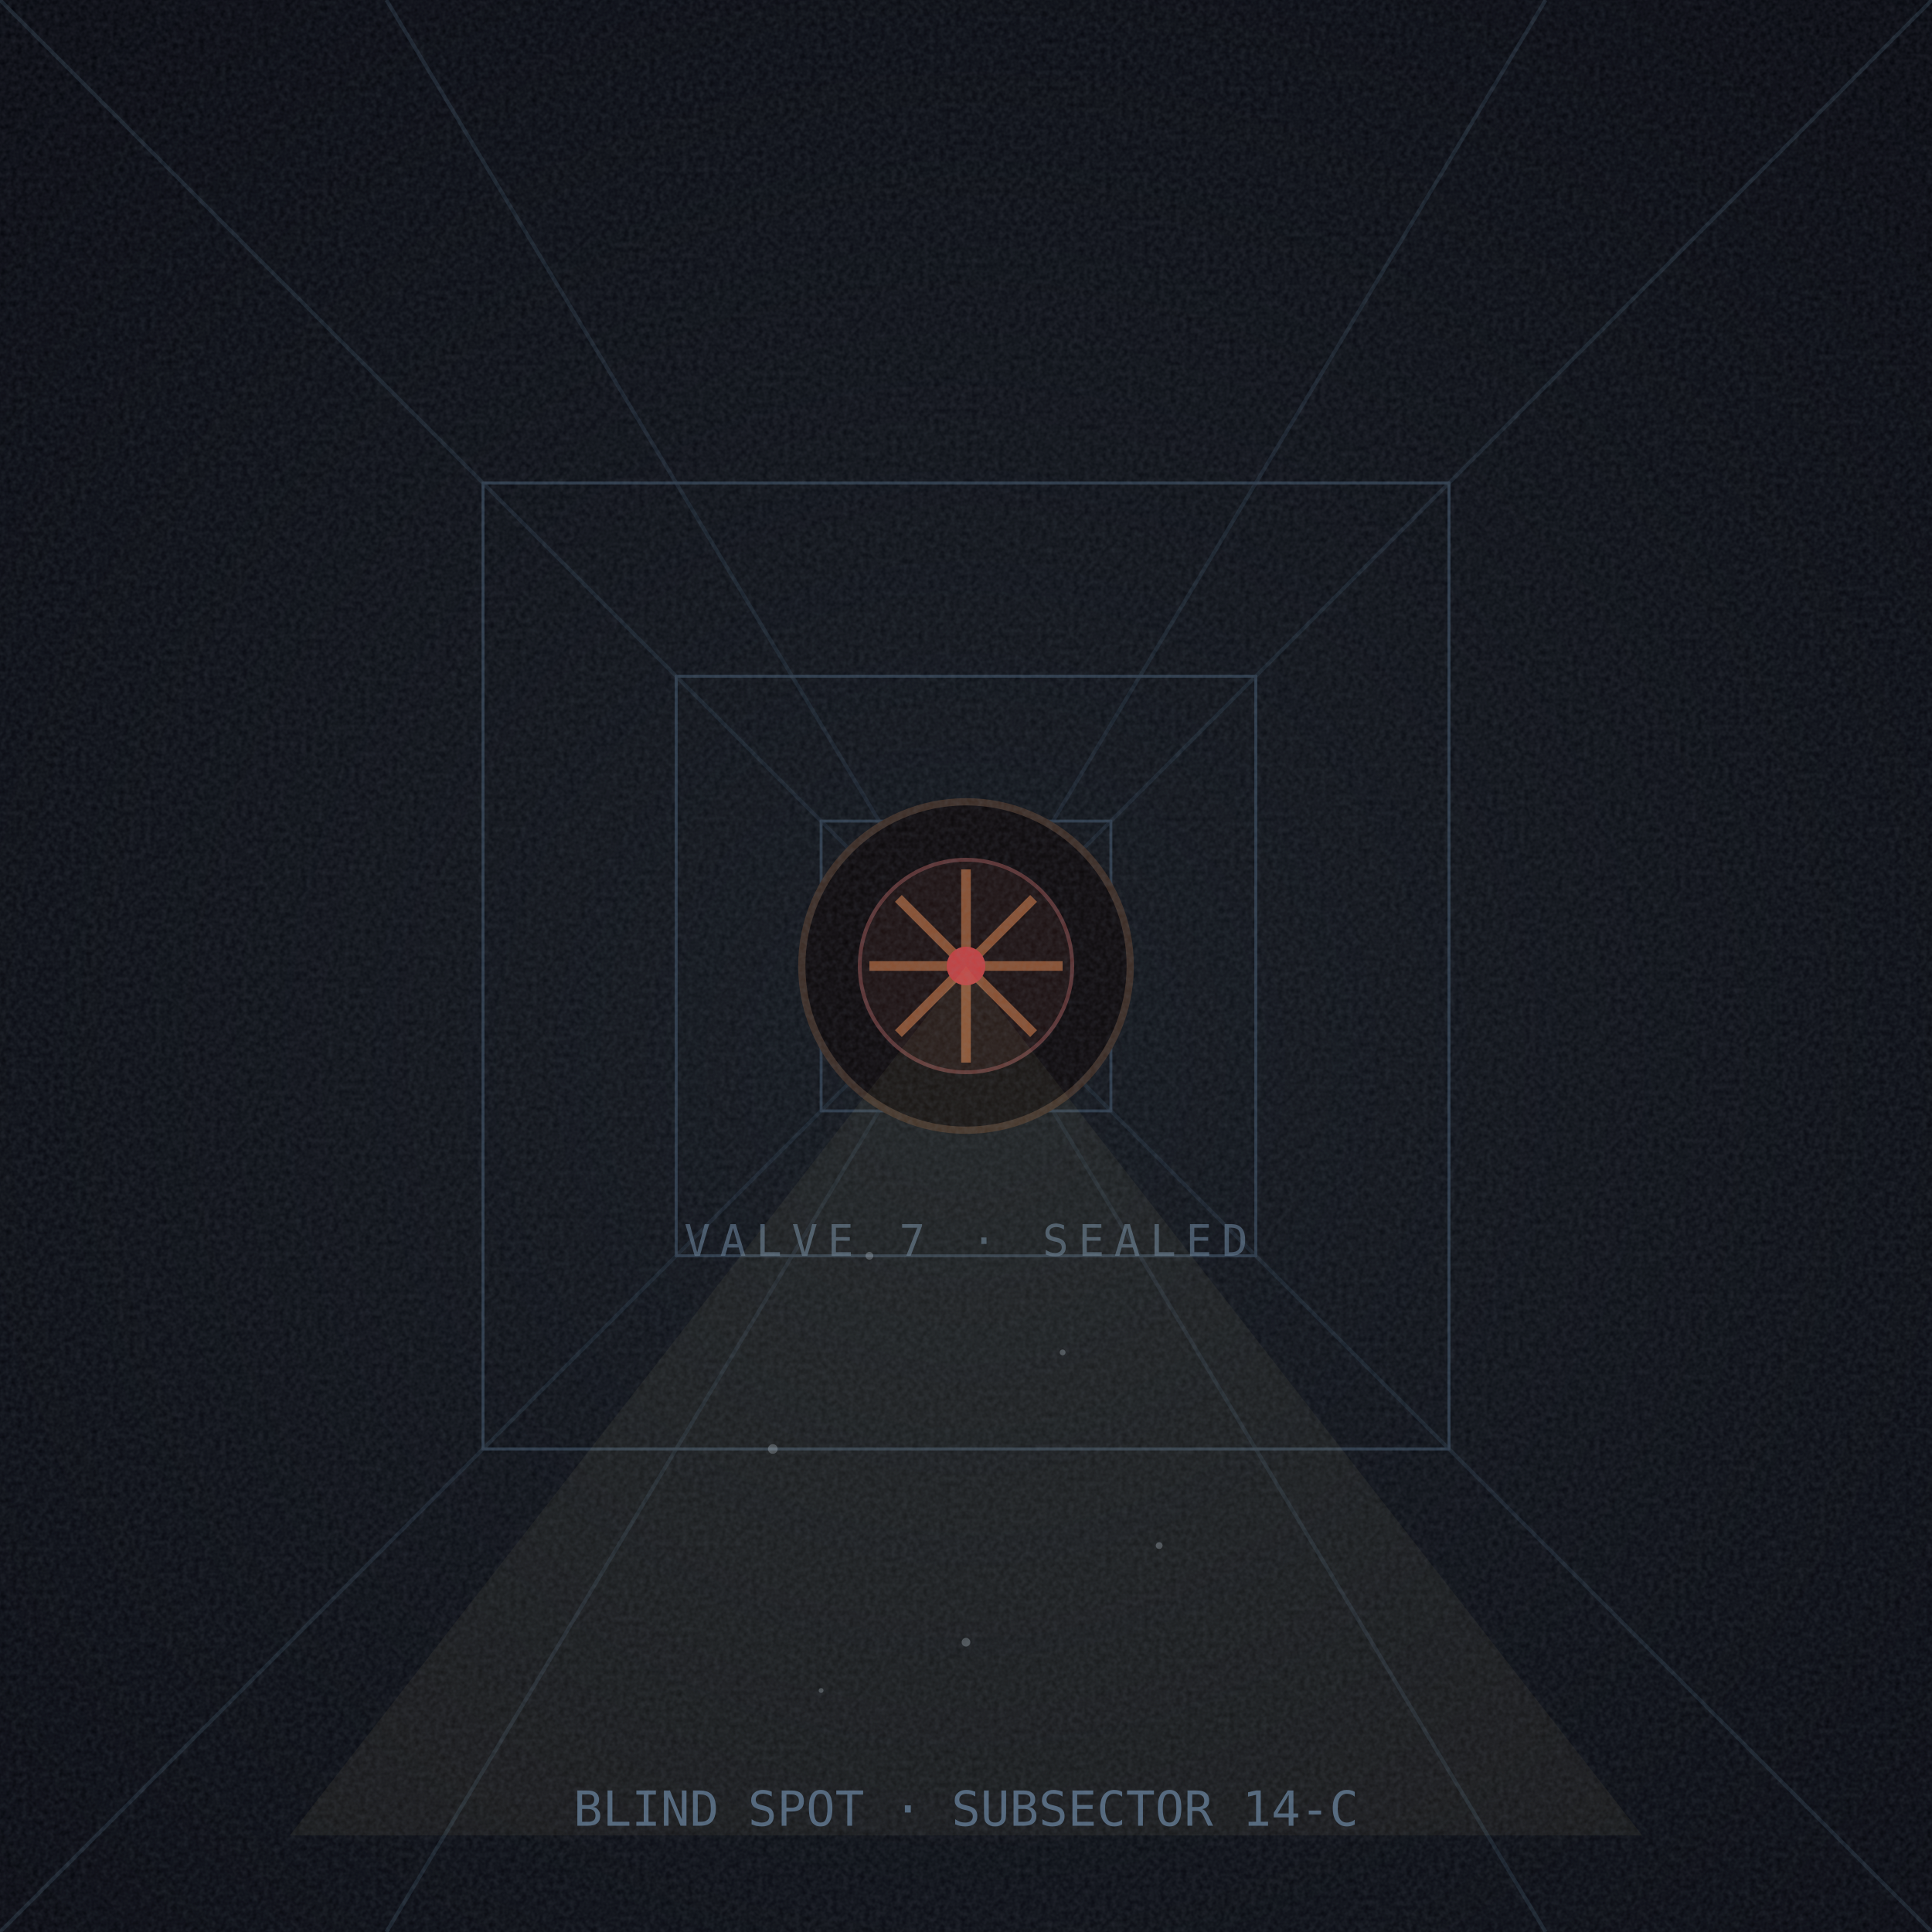
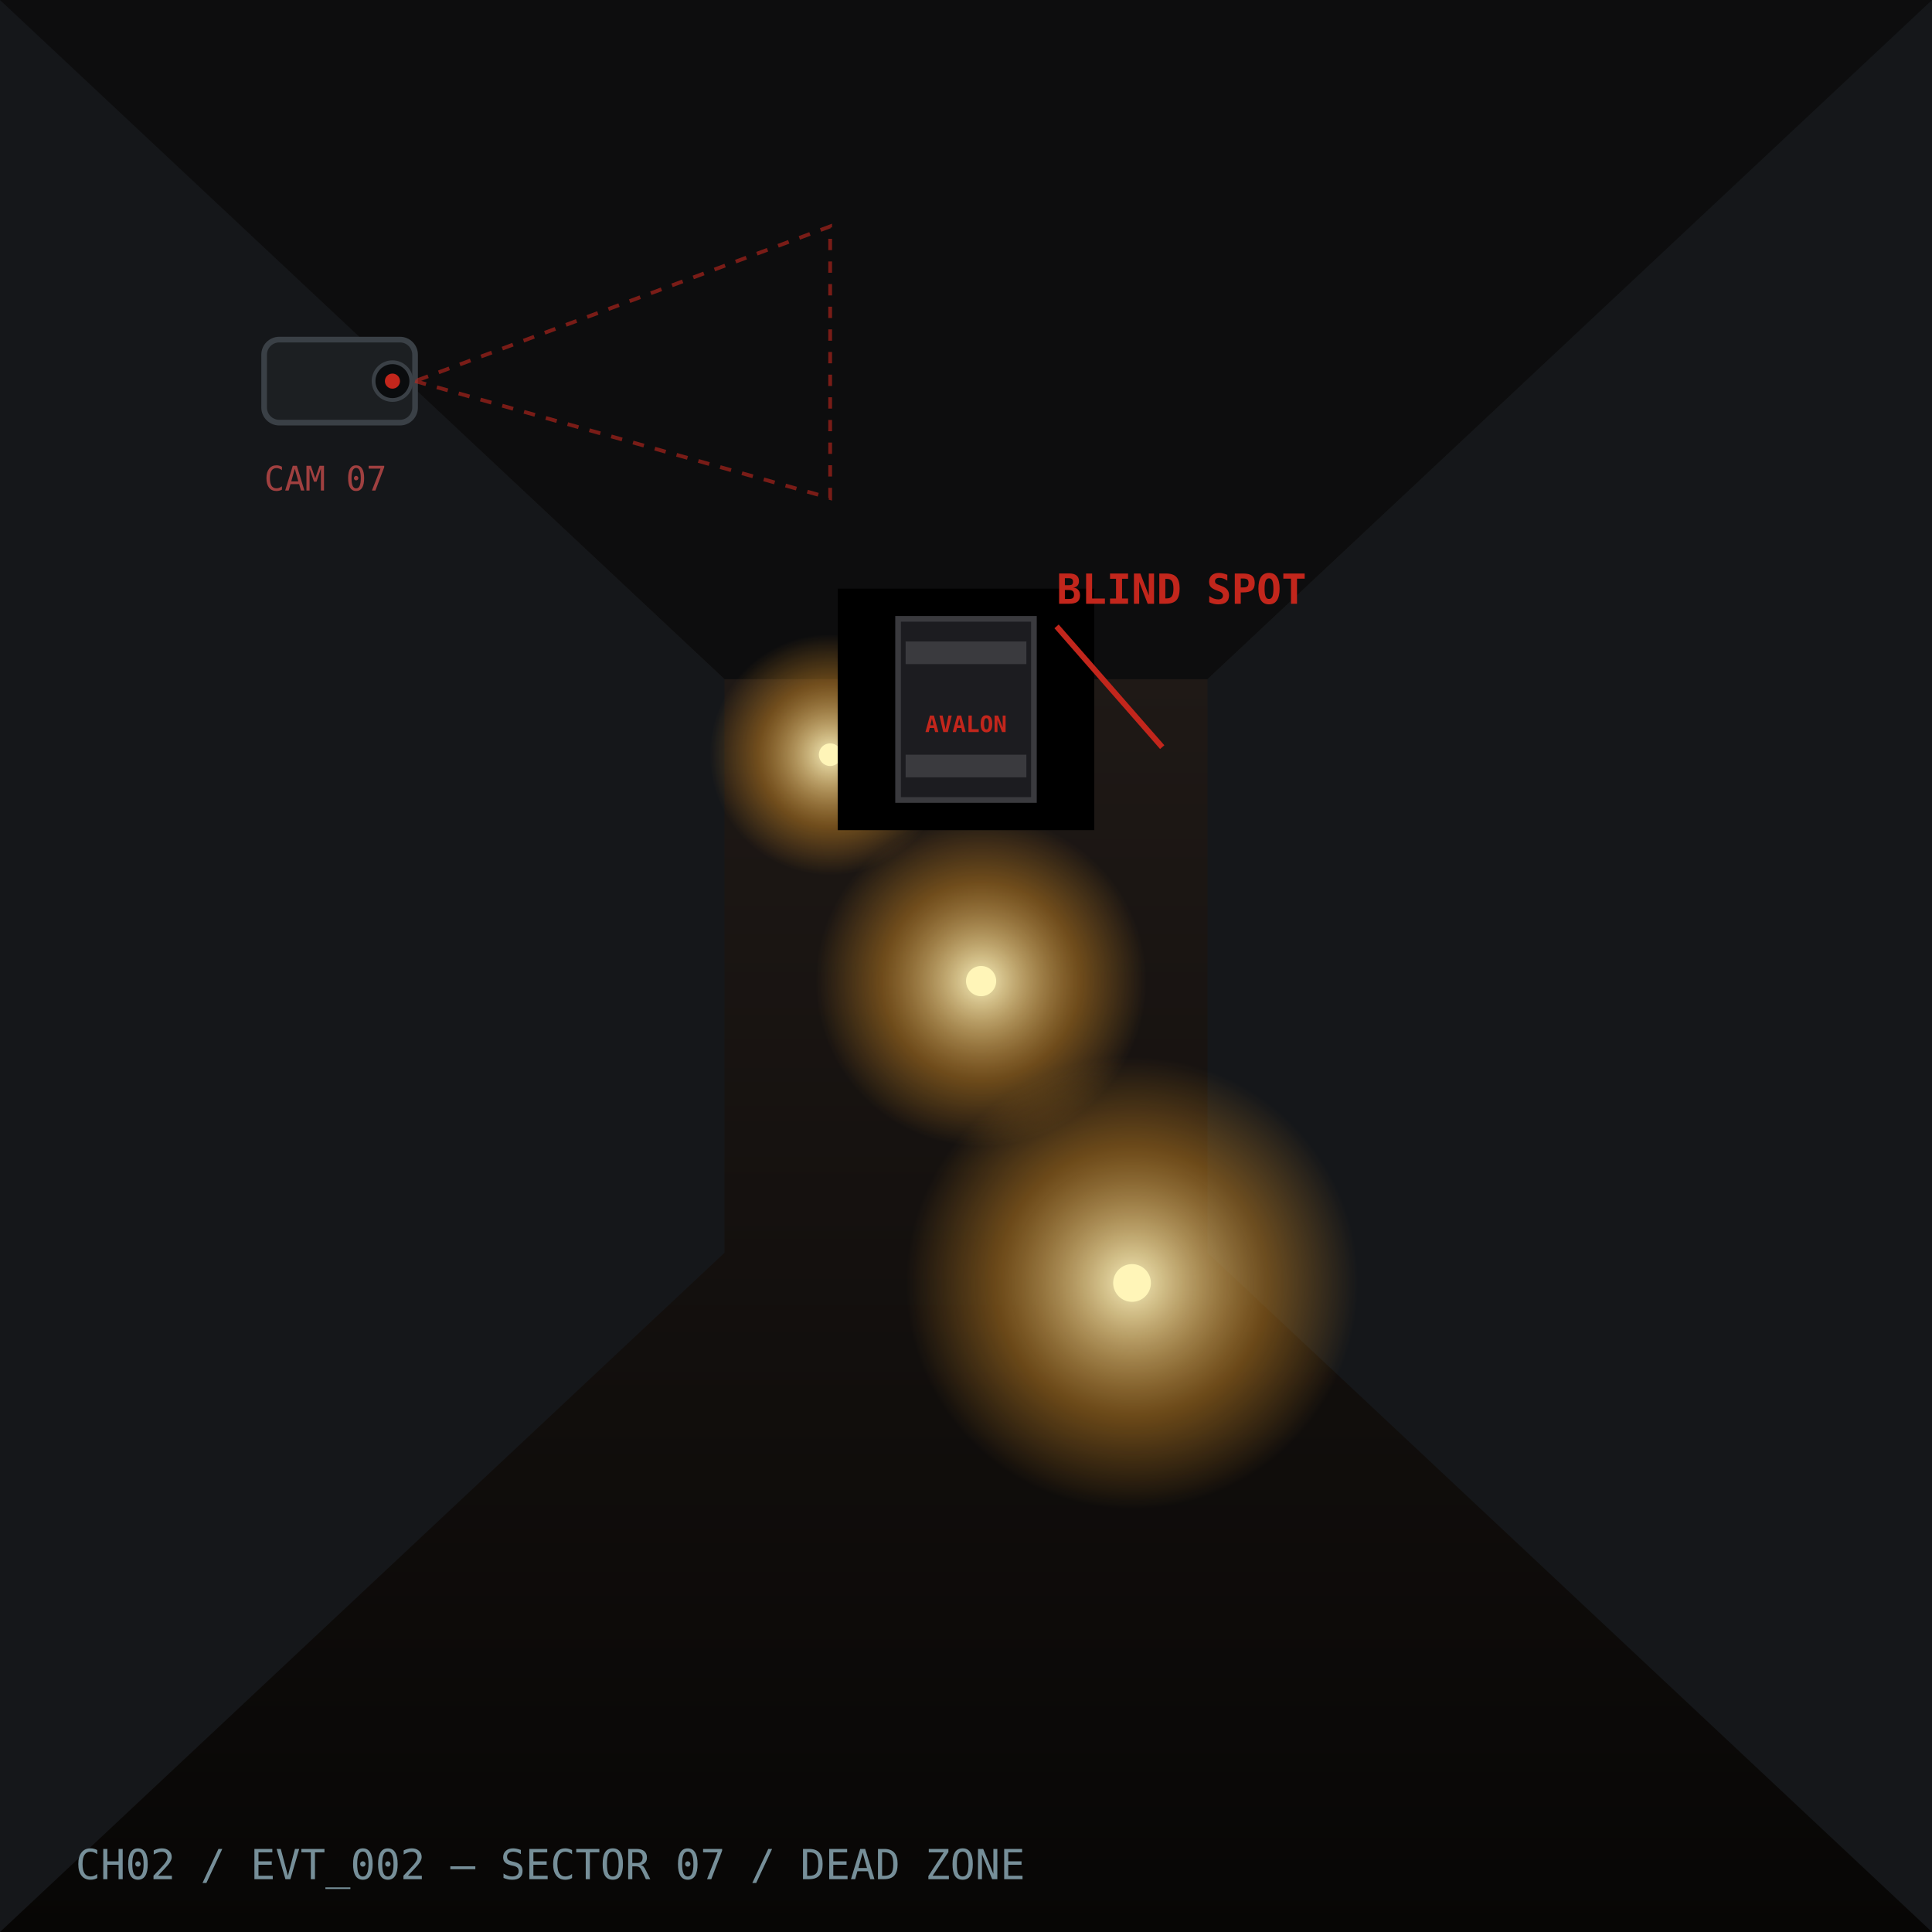
- <svg xmlns="http://www.w3.org/2000/svg" viewBox="0 0 400 400">
+ <svg xmlns="http://www.w3.org/2000/svg" viewBox="0 0 512 512" role="img" aria-label="The Leap - long corridor with sensor lights leading to the Avalon pipe in Sector 07 blind spot">
  <defs>
-     <radialGradient id="g2c" cx="50%" cy="55%" r="75%">
-       <stop offset="0%" stop-color="#10141a" />
-       <stop offset="100%" stop-color="#02030a" />
+     <radialGradient id="bg22" cx="50%" cy="80%" r="100%">
+       <stop offset="0%" stop-color="#2a2622" />
+       <stop offset="100%" stop-color="#06080a" />
    </radialGradient>
-     <filter id="n2c">
-       <feTurbulence type="fractalNoise" baseFrequency="0.9" numOctaves="2" />
-       <feColorMatrix values="0 0 0 0 0.22 0 0 0 0 0.26 0 0 0 0 0.32 0 0 0 0.22 0" />
+     <linearGradient id="floor" x1="0" y1="0" x2="0" y2="1">
+       <stop offset="0%" stop-color="#1f1916" />
+       <stop offset="100%" stop-color="#070605" />
+     </linearGradient>
+     <radialGradient id="sensor" cx="50%" cy="50%" r="50%">
+       <stop offset="0%" stop-color="#fff7c2" stop-opacity="0.95" />
+       <stop offset="60%" stop-color="#d68e26" stop-opacity="0.45" />
+       <stop offset="100%" stop-color="#d68e26" stop-opacity="0" />
+     </radialGradient>
+     <filter id="grain22">
+       <feTurbulence baseFrequency="0.9" numOctaves="2" />
+       <feColorMatrix values="0 0 0 0 0.05 0 0 0 0 0.05 0 0 0 0 0.05 0 0 0 0.18 0" />
    </filter>
  </defs>
-   <rect width="400" height="400" fill="url(#g2c)" />
-   <g stroke="#1a2430" stroke-width="0.8" opacity="0.8">
-     <line x1="0" y1="0" x2="200" y2="200" />
-     <line x1="400" y1="0" x2="200" y2="200" />
-     <line x1="0" y1="400" x2="200" y2="200" />
-     <line x1="400" y1="400" x2="200" y2="200" />
-     <line x1="80" y1="0" x2="200" y2="200" />
-     <line x1="320" y1="0" x2="200" y2="200" />
-     <line x1="80" y1="400" x2="200" y2="200" />
-     <line x1="320" y1="400" x2="200" y2="200" />
+   <rect width="512" height="512" fill="url(#bg22)" />
+   <rect width="512" height="512" filter="url(#grain22)" opacity="0.55" />
+   <polygon points="0,0 512,0 320,180 192,180" fill="#0d0d0e" />
+   <polygon points="0,512 512,512 320,180 192,180" fill="url(#floor)" />
+   <polygon points="0,0 192,180 192,332 0,512" fill="#15171a" />
+   <polygon points="512,0 320,180 320,332 512,512" fill="#15171a" />
+   <g>
+     <circle cx="220" cy="200" r="32" fill="url(#sensor)" />
+     <circle cx="260" cy="260" r="44" fill="url(#sensor)" />
+     <circle cx="300" cy="340" r="60" fill="url(#sensor)" />
+     <circle cx="220" cy="200" r="3" fill="#fff5b8" />
+     <circle cx="260" cy="260" r="4" fill="#fff5b8" />
+     <circle cx="300" cy="340" r="5" fill="#fff5b8" />
  </g>
-   <g fill="none" stroke="#2a3848" stroke-width="0.6">
-     <rect x="100" y="100" width="200" height="200" />
-     <rect x="140" y="140" width="120" height="120" />
-     <rect x="170" y="170" width="60" height="60" />
+   <rect x="222" y="156" width="68" height="64" fill="#000" />
+   <g transform="translate(238,164)">
+     <rect width="36" height="48" fill="#1c1c20" stroke="#3a3a3e" stroke-width="1.5" />
+     <rect x="2" y="6" width="32" height="6" fill="#3a3a3e" />
+     <rect x="2" y="36" width="32" height="6" fill="#3a3a3e" />
+     <text x="18" y="30" text-anchor="middle" font-family="monospace" font-size="6" fill="#c2261c" font-weight="bold">AVALON</text>
  </g>
-   <g transform="translate(200 200)">
-     <circle r="34" fill="#0a0608" stroke="#3a2a22" stroke-width="1.5" />
-     <circle r="22" fill="#1a0e0e" stroke="#5a3030" stroke-width="0.8" />
-     <g stroke="#8a5030" stroke-width="2">
-       <line x1="-20" y1="0" x2="20" y2="0" />
-       <line x1="0" y1="-20" x2="0" y2="20" />
-       <line x1="-14" y1="-14" x2="14" y2="14" />
-       <line x1="14" y1="-14" x2="-14" y2="14" />
-     </g>
-     <circle r="4" fill="#c44040" />
+   <g transform="translate(70,90)">
+     <rect width="40" height="22" rx="4" fill="#1c1f22" stroke="#3a4046" stroke-width="1.5" />
+     <circle cx="34" cy="11" r="5" fill="#0a0c0e" stroke="#3a4046" stroke-width="1" />
+     <circle cx="34" cy="11" r="2" fill="#c2261c" />
+     <text x="0" y="40" font-family="monospace" font-size="9" fill="#a04040">CAM 07</text>
+     <path d="M40 11 L150 42 L150 -30 Z" fill="none" stroke="#c2261c" stroke-width="1" stroke-dasharray="3 3" opacity="0.6" />
  </g>
-   <text x="200" y="260" text-anchor="middle" font-family="monospace" font-size="9" fill="#5a7088" opacity="0.7" letter-spacing="2">VALVE 7 · SEALED</text>
-   <path d="M60 380 L200 200 L340 380 Z" fill="#e8d890" opacity="0.06" />
-   <g fill="#c8d8e0" opacity="0.3">
-     <circle cx="180" cy="260" r="0.8" />
-     <circle cx="220" cy="280" r="0.6" />
-     <circle cx="160" cy="300" r="1" />
-     <circle cx="240" cy="320" r="0.7" />
-     <circle cx="200" cy="340" r="0.9" />
-     <circle cx="170" cy="350" r="0.5" />
+   <g transform="translate(330,210)">
+     <line x1="-22" y1="-12" x2="-50" y2="-44" stroke="#c2261c" stroke-width="1.5" />
+     <text x="-50" y="-50" font-family="monospace" font-size="11" fill="#c2261c" font-weight="bold">BLIND SPOT</text>
  </g>
-   <text x="200" y="378" text-anchor="middle" font-family="monospace" font-size="10" fill="#7090b0" opacity="0.65">BLIND SPOT · SUBSECTOR 14-C</text>
-   <rect width="400" height="400" filter="url(#n2c)" />
+   <text x="20" y="498" font-family="monospace" font-size="11" fill="#8aa7b3" opacity="0.85">CH02 / EVT_002 — SECTOR 07 / DEAD ZONE</text>
</svg>
